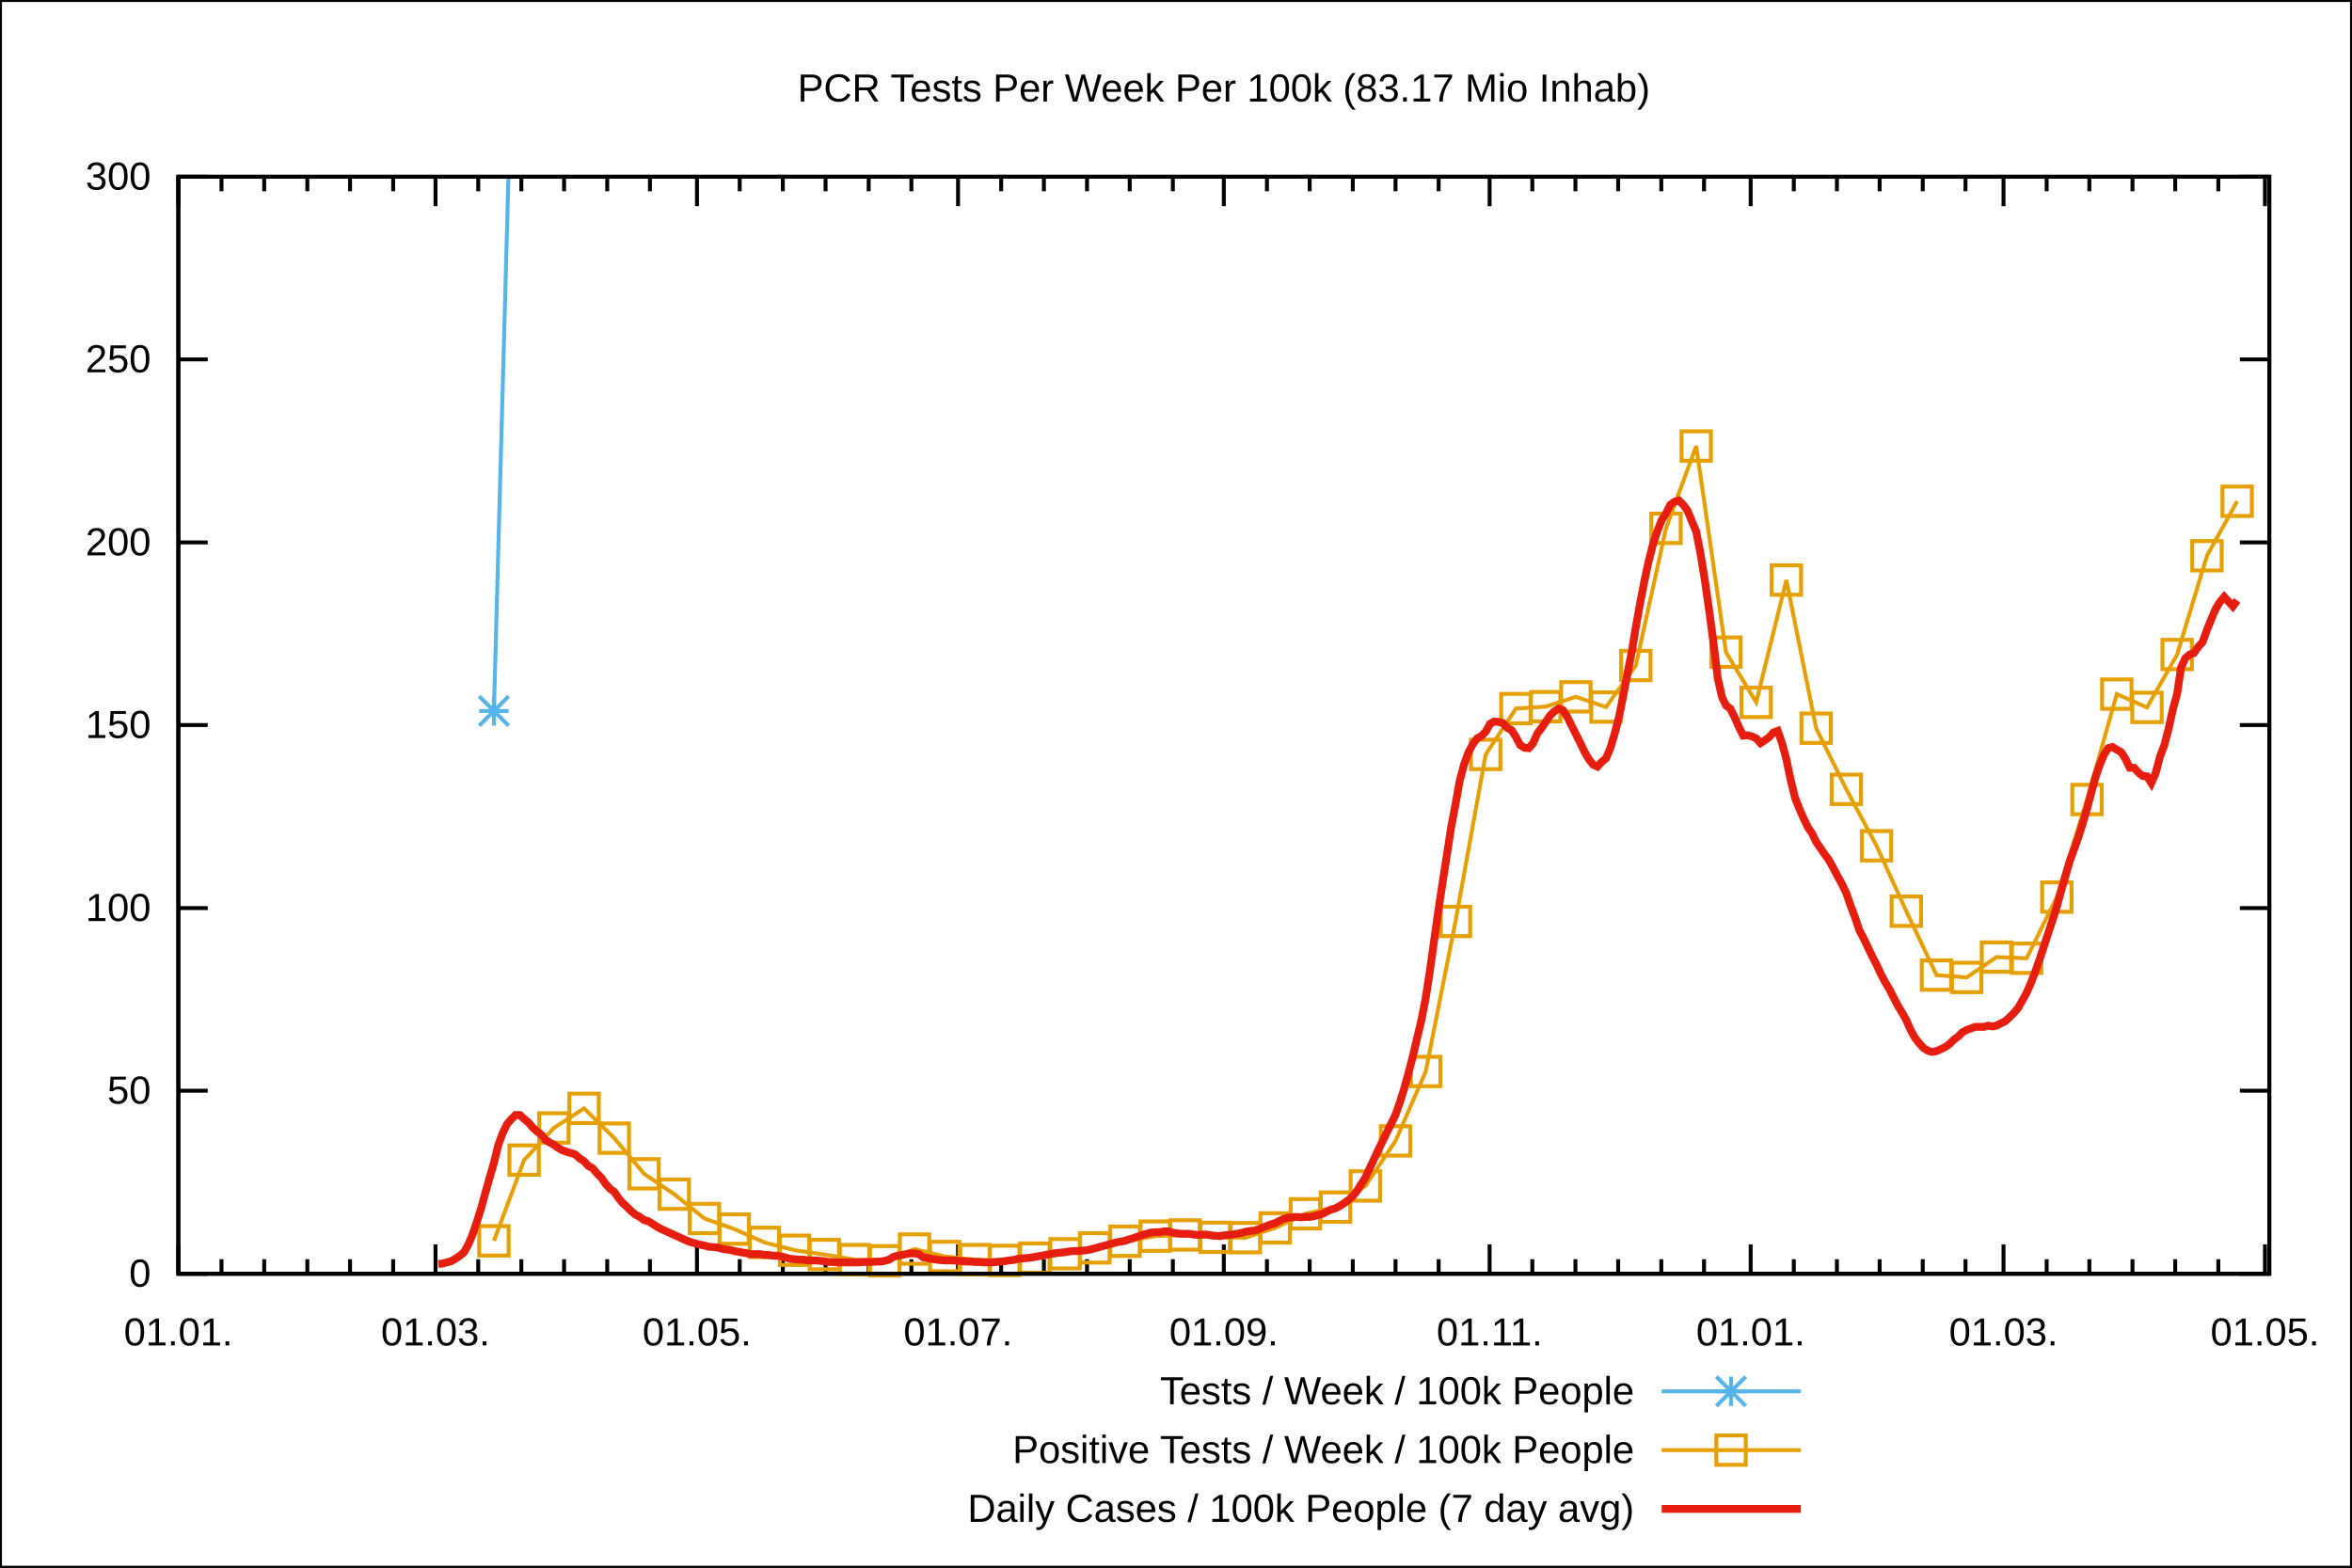
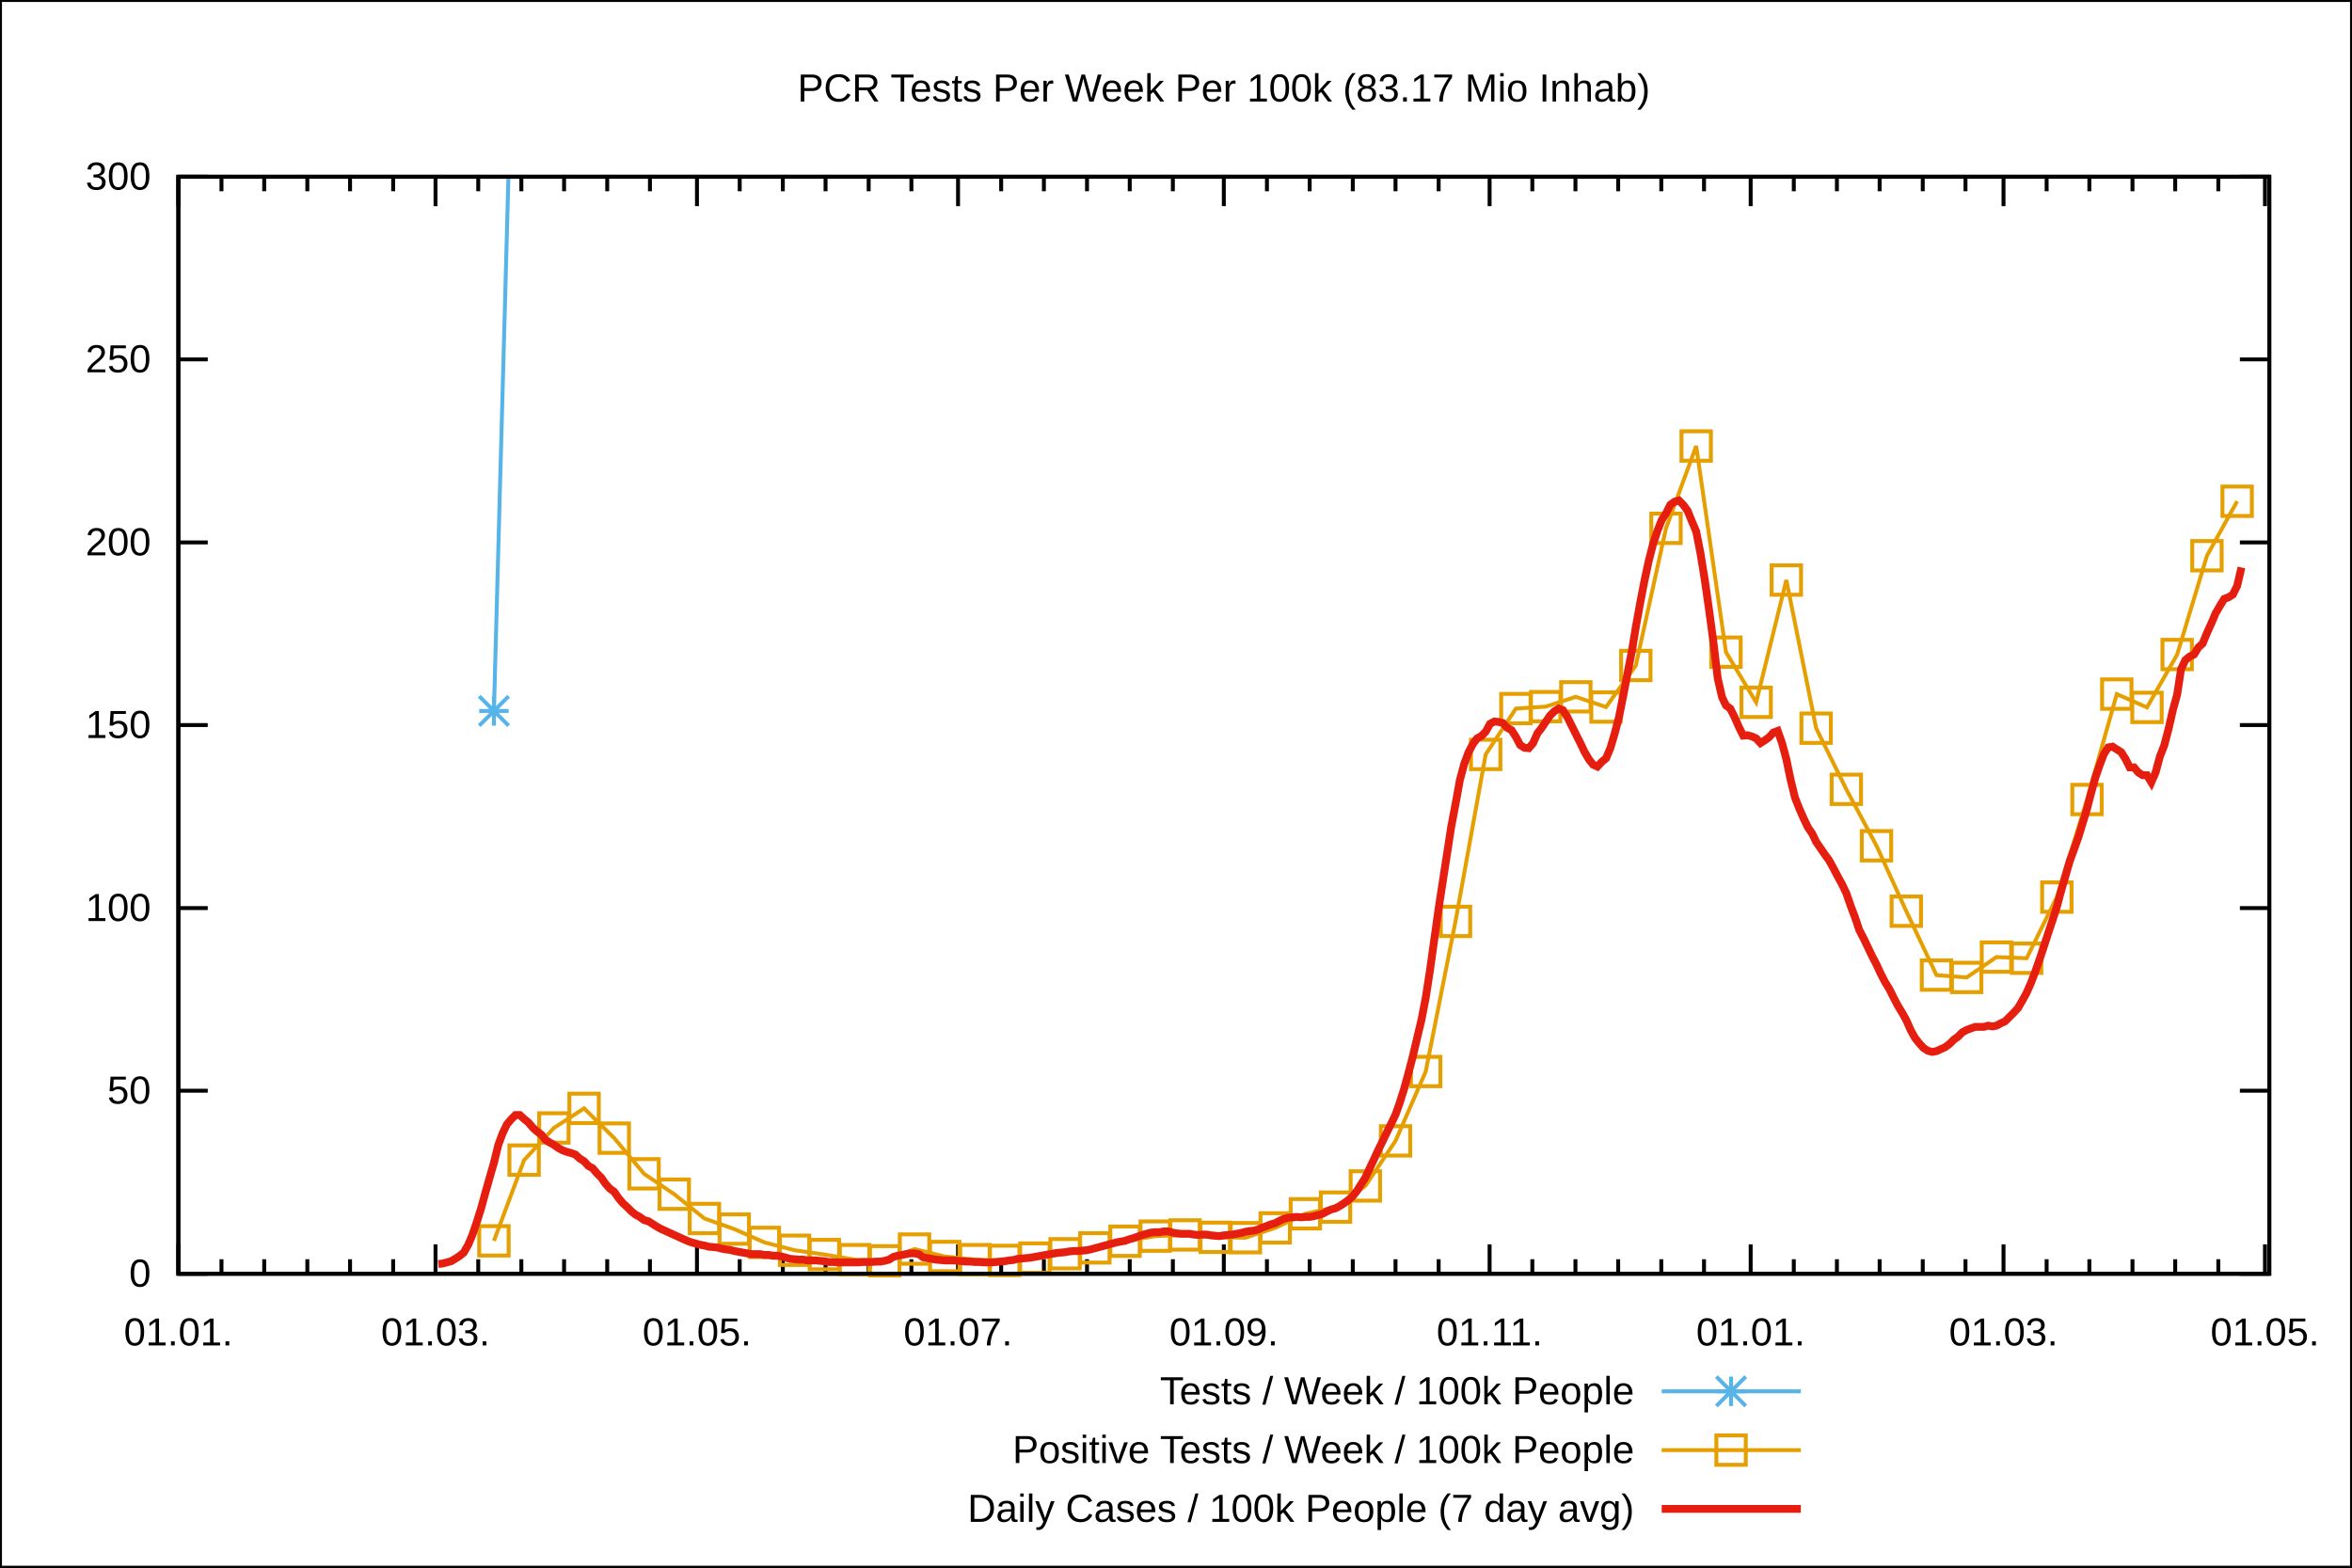
<svg xmlns="http://www.w3.org/2000/svg" xmlns:xlink="http://www.w3.org/1999/xlink" viewBox="0 0 600 400">
  <rect x="0" y="0" width="600" height="400" fill="#ffffff" stroke="black" stroke-width="1" />
  <g id="gnuplot_canvas">
    <defs>
      <circle id="gpDot" r="0.5" stroke-width="0.5" stroke="currentColor" />
      <path id="gpPt0" stroke-width="0.267" stroke="currentColor" d="M-1,0 h2 M0,-1 v2" />
      <path id="gpPt1" stroke-width="0.267" stroke="currentColor" d="M-1,-1 L1,1 M1,-1 L-1,1" />
      <path id="gpPt2" stroke-width="0.267" stroke="currentColor" d="M-1,0 L1,0 M0,-1 L0,1 M-1,-1 L1,1 M-1,1 L1,-1" />
      <rect id="gpPt3" stroke-width="0.267" stroke="currentColor" x="-1" y="-1" width="2" height="2" />
      <rect id="gpPt4" stroke-width="0.267" stroke="currentColor" fill="currentColor" x="-1" y="-1" width="2" height="2" />
      <circle id="gpPt5" stroke-width="0.267" stroke="currentColor" cx="0" cy="0" r="1" />
      <use xlink:href="#gpPt5" id="gpPt6" fill="currentColor" stroke="none" />
      <path id="gpPt7" stroke-width="0.267" stroke="currentColor" d="M0,-1.33 L-1.33,0.67 L1.33,0.67 z" />
      <use xlink:href="#gpPt7" id="gpPt8" fill="currentColor" stroke="none" />
      <use xlink:href="#gpPt7" id="gpPt9" stroke="currentColor" transform="rotate(180)" />
      <use xlink:href="#gpPt9" id="gpPt10" fill="currentColor" stroke="none" />
      <use xlink:href="#gpPt3" id="gpPt11" stroke="currentColor" transform="rotate(45)" />
      <use xlink:href="#gpPt11" id="gpPt12" fill="currentColor" stroke="none" />
      <path id="gpPt13" stroke-width="0.267" stroke="currentColor" d="M0,1.330 L1.265,0.411 L0.782,-1.067 L-0.782,-1.076 L-1.265,0.411 z" />
      <use xlink:href="#gpPt13" id="gpPt14" fill="currentColor" stroke="none" />
      <filter id="textbox" filterUnits="objectBoundingBox" x="0" y="0" height="1" width="1">
        <feFlood flood-color="white" flood-opacity="1" result="bgnd" />
        <feComposite in="SourceGraphic" in2="bgnd" operator="atop" />
      </filter>
      <filter id="greybox" filterUnits="objectBoundingBox" x="0" y="0" height="1" width="1">
        <feFlood flood-color="lightgrey" flood-opacity="1" result="grey" />
        <feComposite in="SourceGraphic" in2="grey" operator="atop" />
      </filter>
    </defs>
    <g fill="none" color="white" stroke="black" stroke-width="1.00" stroke-linecap="butt" stroke-linejoin="miter">
</g>
    <g fill="none" color="black" stroke="currentColor" stroke-width="1.00" stroke-linecap="butt" stroke-linejoin="miter">
      <path stroke="black" d="M45.5,325.0 L53.0,325.0 M578.9,325.0 L571.4,325.0  " />
      <g transform="translate(38.5,328.3)" stroke="none" fill="black" font-family="arial" font-size="10.00" text-anchor="end">
        <text>
          <tspan font-family="arial"> 0</tspan>
        </text>
      </g>
    </g>
    <g fill="none" color="black" stroke="currentColor" stroke-width="1.00" stroke-linecap="butt" stroke-linejoin="miter">
      <path stroke="black" d="M45.5,278.3 L53.0,278.3 M578.9,278.3 L571.4,278.3  " />
      <g transform="translate(38.5,281.6)" stroke="none" fill="black" font-family="arial" font-size="10.00" text-anchor="end">
        <text>
          <tspan font-family="arial"> 50</tspan>
        </text>
      </g>
    </g>
    <g fill="none" color="black" stroke="currentColor" stroke-width="1.00" stroke-linecap="butt" stroke-linejoin="miter">
      <path stroke="black" d="M45.5,231.7 L53.0,231.7 M578.9,231.7 L571.4,231.7  " />
      <g transform="translate(38.5,235.0)" stroke="none" fill="black" font-family="arial" font-size="10.00" text-anchor="end">
        <text>
          <tspan font-family="arial"> 100</tspan>
        </text>
      </g>
    </g>
    <g fill="none" color="black" stroke="currentColor" stroke-width="1.00" stroke-linecap="butt" stroke-linejoin="miter">
      <path stroke="black" d="M45.5,185.0 L53.0,185.0 M578.9,185.0 L571.4,185.0  " />
      <g transform="translate(38.5,188.3)" stroke="none" fill="black" font-family="arial" font-size="10.00" text-anchor="end">
        <text>
          <tspan font-family="arial"> 150</tspan>
        </text>
      </g>
    </g>
    <g fill="none" color="black" stroke="currentColor" stroke-width="1.00" stroke-linecap="butt" stroke-linejoin="miter">
      <path stroke="black" d="M45.5,138.4 L53.0,138.4 M578.9,138.4 L571.4,138.4  " />
      <g transform="translate(38.5,141.7)" stroke="none" fill="black" font-family="arial" font-size="10.00" text-anchor="end">
        <text>
          <tspan font-family="arial"> 200</tspan>
        </text>
      </g>
    </g>
    <g fill="none" color="black" stroke="currentColor" stroke-width="1.00" stroke-linecap="butt" stroke-linejoin="miter">
      <path stroke="black" d="M45.5,91.7 L53.0,91.7 M578.9,91.7 L571.4,91.7  " />
      <g transform="translate(38.5,95.0)" stroke="none" fill="black" font-family="arial" font-size="10.00" text-anchor="end">
        <text>
          <tspan font-family="arial"> 250</tspan>
        </text>
      </g>
    </g>
    <g fill="none" color="black" stroke="currentColor" stroke-width="1.00" stroke-linecap="butt" stroke-linejoin="miter">
      <path stroke="black" d="M45.5,45.1 L53.0,45.1 M578.9,45.1 L571.4,45.1  " />
      <g transform="translate(38.5,48.4)" stroke="none" fill="black" font-family="arial" font-size="10.00" text-anchor="end">
        <text>
          <tspan font-family="arial"> 300</tspan>
        </text>
      </g>
    </g>
    <g fill="none" color="black" stroke="currentColor" stroke-width="1.00" stroke-linecap="butt" stroke-linejoin="miter">
      <path stroke="black" d="M45.5,325.0 L45.5,317.5 M45.5,45.1 L45.5,52.6  " />
      <g transform="translate(45.5,343.3)" stroke="none" fill="black" font-family="arial" font-size="10.00" text-anchor="middle">
        <text>
          <tspan font-family="arial">01.01.</tspan>
        </text>
      </g>
    </g>
    <g fill="none" color="black" stroke="currentColor" stroke-width="1.00" stroke-linecap="butt" stroke-linejoin="miter">
      <path stroke="black" d="M56.5,325.0 L56.5,321.3 M56.5,45.1 L56.5,48.8 M67.4,325.0 L67.4,321.3 M67.4,45.1 L67.4,48.8   M78.4,325.0 L78.4,321.3 M78.4,45.1 L78.4,48.8 M89.3,325.0 L89.3,321.3 M89.3,45.1 L89.3,48.8   M100.3,325.0 L100.3,321.3 M100.3,45.1 L100.3,48.8 M111.1,325.0 L111.1,317.5 M111.1,45.1 L111.1,52.6    " />
      <g transform="translate(111.1,343.3)" stroke="none" fill="black" font-family="arial" font-size="10.00" text-anchor="middle">
        <text>
          <tspan font-family="arial">01.03.</tspan>
        </text>
      </g>
    </g>
    <g fill="none" color="black" stroke="currentColor" stroke-width="1.00" stroke-linecap="butt" stroke-linejoin="miter">
      <path stroke="black" d="M122.0,325.0 L122.0,321.3 M122.0,45.1 L122.0,48.8 M133.0,325.0 L133.0,321.3 M133.0,45.1 L133.0,48.8   M143.9,325.0 L143.9,321.3 M143.9,45.1 L143.9,48.8 M154.9,325.0 L154.9,321.3 M154.9,45.1 L154.9,48.8   M165.8,325.0 L165.8,321.3 M165.8,45.1 L165.8,48.8 M177.8,325.0 L177.8,317.5 M177.8,45.1 L177.8,52.6    " />
      <g transform="translate(177.8,343.3)" stroke="none" fill="black" font-family="arial" font-size="10.00" text-anchor="middle">
        <text>
          <tspan font-family="arial">01.05.</tspan>
        </text>
      </g>
    </g>
    <g fill="none" color="black" stroke="currentColor" stroke-width="1.00" stroke-linecap="butt" stroke-linejoin="miter">
      <path stroke="black" d="M188.7,325.0 L188.7,321.3 M188.7,45.1 L188.7,48.8 M199.7,325.0 L199.7,321.3 M199.7,45.1 L199.7,48.8   M210.6,325.0 L210.6,321.3 M210.6,45.1 L210.6,48.8 M221.6,325.0 L221.6,321.3 M221.6,45.1 L221.6,48.8   M232.5,325.0 L232.5,321.3 M232.5,45.1 L232.5,48.8 M244.4,325.0 L244.4,317.5 M244.4,45.1 L244.4,52.6    " />
      <g transform="translate(244.4,343.3)" stroke="none" fill="black" font-family="arial" font-size="10.00" text-anchor="middle">
        <text>
          <tspan font-family="arial">01.07.</tspan>
        </text>
      </g>
    </g>
    <g fill="none" color="black" stroke="currentColor" stroke-width="1.00" stroke-linecap="butt" stroke-linejoin="miter">
      <path stroke="black" d="M255.4,325.0 L255.4,321.3 M255.4,45.1 L255.4,48.8 M266.3,325.0 L266.3,321.3 M266.3,45.1 L266.3,48.8   M277.3,325.0 L277.3,321.3 M277.3,45.1 L277.3,48.8 M288.2,325.0 L288.2,321.3 M288.2,45.1 L288.2,48.8   M299.2,325.0 L299.2,321.3 M299.2,45.1 L299.2,48.8 M312.2,325.0 L312.2,317.5 M312.2,45.1 L312.2,52.6    " />
      <g transform="translate(312.2,343.3)" stroke="none" fill="black" font-family="arial" font-size="10.00" text-anchor="middle">
        <text>
          <tspan font-family="arial">01.09.</tspan>
        </text>
      </g>
    </g>
    <g fill="none" color="black" stroke="currentColor" stroke-width="1.00" stroke-linecap="butt" stroke-linejoin="miter">
      <path stroke="black" d="M323.2,325.0 L323.2,321.3 M323.2,45.1 L323.2,48.8 M334.1,325.0 L334.1,321.3 M334.1,45.1 L334.1,48.8   M345.1,325.0 L345.1,321.3 M345.1,45.1 L345.1,48.8 M356.0,325.0 L356.0,321.3 M356.0,45.1 L356.0,48.8   M367.0,325.0 L367.0,321.3 M367.0,45.1 L367.0,48.8 M380.0,325.0 L380.0,317.5 M380.0,45.1 L380.0,52.6    " />
      <g transform="translate(380.0,343.3)" stroke="none" fill="black" font-family="arial" font-size="10.00" text-anchor="middle">
        <text>
          <tspan font-family="arial">01.11.</tspan>
        </text>
      </g>
    </g>
    <g fill="none" color="black" stroke="currentColor" stroke-width="1.00" stroke-linecap="butt" stroke-linejoin="miter">
      <path stroke="black" d="M390.9,325.0 L390.9,321.3 M390.9,45.1 L390.9,48.8 M401.9,325.0 L401.9,321.3 M401.9,45.1 L401.9,48.8   M412.8,325.0 L412.8,321.3 M412.8,45.1 L412.8,48.8 M423.8,325.0 L423.8,321.3 M423.8,45.1 L423.8,48.8   M434.7,325.0 L434.7,321.3 M434.7,45.1 L434.7,48.8 M446.6,325.0 L446.6,317.5 M446.6,45.1 L446.6,52.6    " />
      <g transform="translate(446.6,343.3)" stroke="none" fill="black" font-family="arial" font-size="10.00" text-anchor="middle">
        <text>
          <tspan font-family="arial">01.01.</tspan>
        </text>
      </g>
    </g>
    <g fill="none" color="black" stroke="currentColor" stroke-width="1.00" stroke-linecap="butt" stroke-linejoin="miter">
      <path stroke="black" d="M457.6,325.0 L457.6,321.3 M457.6,45.1 L457.6,48.8 M468.6,325.0 L468.6,321.3 M468.6,45.1 L468.6,48.8   M479.5,325.0 L479.5,321.3 M479.5,45.1 L479.5,48.8 M490.5,325.0 L490.5,321.3 M490.5,45.1 L490.5,48.8   M501.4,325.0 L501.4,321.3 M501.4,45.1 L501.4,48.8 M511.1,325.0 L511.1,317.5 M511.1,45.1 L511.1,52.6    " />
      <g transform="translate(511.1,343.3)" stroke="none" fill="black" font-family="arial" font-size="10.00" text-anchor="middle">
        <text>
          <tspan font-family="arial">01.03.</tspan>
        </text>
      </g>
    </g>
    <g fill="none" color="black" stroke="currentColor" stroke-width="1.00" stroke-linecap="butt" stroke-linejoin="miter">
      <path stroke="black" d="M522.1,325.0 L522.1,321.3 M522.1,45.1 L522.1,48.8 M533.0,325.0 L533.0,321.3 M533.0,45.1 L533.0,48.8   M544.0,325.0 L544.0,321.3 M544.0,45.1 L544.0,48.8 M554.9,325.0 L554.9,321.3 M554.9,45.1 L554.9,48.8   M565.9,325.0 L565.9,321.3 M565.9,45.1 L565.9,48.8 M577.8,325.0 L577.8,317.5 M577.8,45.1 L577.8,52.6    " />
      <g transform="translate(577.8,343.3)" stroke="none" fill="black" font-family="arial" font-size="10.00" text-anchor="middle">
        <text>
          <tspan font-family="arial">01.05.</tspan>
        </text>
      </g>
    </g>
    <g fill="none" color="black" stroke="currentColor" stroke-width="1.00" stroke-linecap="butt" stroke-linejoin="miter">
</g>
    <g fill="none" color="black" stroke="currentColor" stroke-width="1.00" stroke-linecap="butt" stroke-linejoin="miter">
      <path stroke="black" d="M45.5,45.1 L45.5,325.0 L578.9,325.0 L578.9,45.1 L45.5,45.1 Z  " />
    </g>
    <g fill="none" color="black" stroke="currentColor" stroke-width="1.00" stroke-linecap="butt" stroke-linejoin="miter">
      <g transform="translate(312.2,25.9)" stroke="none" fill="black" font-family="arial" font-size="10.00" text-anchor="middle">
        <text>
          <tspan font-family="arial">PCR Tests Per Week Per 100k (83.17 Mio Inhab)</tspan>
        </text>
      </g>
    </g>
    <g fill="none" color="black" stroke="currentColor" stroke-width="1.00" stroke-linecap="butt" stroke-linejoin="miter">
</g>
    <g id="array_1_plot_1">
      <g fill="none" color="black" stroke="currentColor" stroke-width="1.00" stroke-linecap="butt" stroke-linejoin="miter">
        <g id="array_1_plot_1_keyentry" visibility="visible">
          <g transform="translate(416.9,358.3)" stroke="none" fill="black" font-family="arial" font-size="10.00" text-anchor="end">
            <text>
              <tspan font-family="arial">Tests / Week / 100k People </tspan>
            </text>
          </g>
        </g>
        <g fill="none" color="black" stroke="currentColor" stroke-width="1.00" stroke-linecap="butt" stroke-linejoin="miter">
          <path stroke="rgb( 86, 180, 233)" d="M423.9,355.0 L459.4,355.0  " />
        </g>
        <path stroke="rgb( 86, 180, 233)" d="M126.0,181.4 L129.7,45.1  " />
        <use xlink:href="#gpPt2" transform="translate(126.0,181.4) scale(3.75)" color="rgb( 86, 180, 233)" />
        <g id="array_1_plot_1_keyentry" visibility="visible">
          <use xlink:href="#gpPt2" transform="translate(441.6,355.0) scale(3.75)" color="rgb( 86, 180, 233)" />
        </g>
      </g>
    </g>
    <g id="array_1_plot_2">
      <g fill="none" color="black" stroke="currentColor" stroke-width="1.00" stroke-linecap="butt" stroke-linejoin="miter">
        <g id="array_1_plot_2_keyentry" visibility="visible">
          <g transform="translate(416.9,373.3)" stroke="none" fill="black" font-family="arial" font-size="10.00" text-anchor="end">
            <text>
              <tspan font-family="arial">Positive Tests / Week / 100k People</tspan>
            </text>
          </g>
        </g>
        <g fill="none" color="black" stroke="currentColor" stroke-width="1.00" stroke-linecap="butt" stroke-linejoin="miter">
          <path stroke="rgb(230, 159,   0)" d="M423.9,370.0 L459.4,370.0  " />
        </g>
        <path stroke="rgb(230, 159,   0)" d="M126.0,316.6 L133.7,296.0 L141.3,287.8 L149.0,282.8 L156.7,290.4 L164.3,299.5 L172.0,304.7 L179.7,310.9   L187.3,313.6 L195.0,317.0 L202.7,319.0 L210.3,320.1 L218.0,321.4 L225.7,321.7 L233.3,318.7 L241.0,320.6   L248.7,321.4 L256.3,321.6 L264.0,321.0 L271.7,319.9 L279.3,318.4 L287.0,316.7 L294.7,315.4 L302.3,315.1   L310.0,315.7 L317.7,315.8 L325.3,313.3 L333.0,309.7 L340.7,308.0 L348.3,302.6 L356.0,291.1 L363.7,273.4   L371.3,235.1 L379.0,192.5 L386.7,180.8 L394.3,180.3 L402.0,177.8 L409.7,180.4 L417.3,169.8 L425.0,134.8   L432.7,113.8 L440.3,166.4 L448.0,179.2 L455.7,148.0 L463.3,185.8 L471.0,201.4 L478.7,215.8 L486.3,232.5   L494.0,248.8 L501.7,249.4 L509.3,244.2 L517.0,244.5 L524.7,228.9 L532.4,204.0 L540.0,177.1 L547.7,180.5   L555.4,167.0 L563.0,141.8 L570.7,127.9  " />
        <use xlink:href="#gpPt3" transform="translate(126.0,316.6) scale(3.75)" color="rgb(230, 159,   0)" />
        <use xlink:href="#gpPt3" transform="translate(133.7,296.0) scale(3.75)" color="rgb(230, 159,   0)" />
        <use xlink:href="#gpPt3" transform="translate(141.3,287.8) scale(3.75)" color="rgb(230, 159,   0)" />
        <use xlink:href="#gpPt3" transform="translate(149.0,282.8) scale(3.75)" color="rgb(230, 159,   0)" />
        <use xlink:href="#gpPt3" transform="translate(156.7,290.4) scale(3.75)" color="rgb(230, 159,   0)" />
        <use xlink:href="#gpPt3" transform="translate(164.3,299.5) scale(3.75)" color="rgb(230, 159,   0)" />
        <use xlink:href="#gpPt3" transform="translate(172.0,304.7) scale(3.75)" color="rgb(230, 159,   0)" />
        <use xlink:href="#gpPt3" transform="translate(179.7,310.9) scale(3.75)" color="rgb(230, 159,   0)" />
        <use xlink:href="#gpPt3" transform="translate(187.3,313.6) scale(3.75)" color="rgb(230, 159,   0)" />
        <use xlink:href="#gpPt3" transform="translate(195.0,317.0) scale(3.75)" color="rgb(230, 159,   0)" />
        <use xlink:href="#gpPt3" transform="translate(202.7,319.0) scale(3.75)" color="rgb(230, 159,   0)" />
        <use xlink:href="#gpPt3" transform="translate(210.3,320.1) scale(3.75)" color="rgb(230, 159,   0)" />
        <use xlink:href="#gpPt3" transform="translate(218.0,321.4) scale(3.75)" color="rgb(230, 159,   0)" />
        <use xlink:href="#gpPt3" transform="translate(225.7,321.7) scale(3.75)" color="rgb(230, 159,   0)" />
        <use xlink:href="#gpPt3" transform="translate(233.3,318.7) scale(3.75)" color="rgb(230, 159,   0)" />
        <use xlink:href="#gpPt3" transform="translate(241.0,320.6) scale(3.75)" color="rgb(230, 159,   0)" />
        <use xlink:href="#gpPt3" transform="translate(248.7,321.4) scale(3.75)" color="rgb(230, 159,   0)" />
        <use xlink:href="#gpPt3" transform="translate(256.3,321.6) scale(3.75)" color="rgb(230, 159,   0)" />
        <use xlink:href="#gpPt3" transform="translate(264.0,321.0) scale(3.75)" color="rgb(230, 159,   0)" />
        <use xlink:href="#gpPt3" transform="translate(271.7,319.9) scale(3.75)" color="rgb(230, 159,   0)" />
        <use xlink:href="#gpPt3" transform="translate(279.3,318.4) scale(3.75)" color="rgb(230, 159,   0)" />
        <use xlink:href="#gpPt3" transform="translate(287.0,316.7) scale(3.75)" color="rgb(230, 159,   0)" />
        <use xlink:href="#gpPt3" transform="translate(294.7,315.4) scale(3.75)" color="rgb(230, 159,   0)" />
        <use xlink:href="#gpPt3" transform="translate(302.3,315.1) scale(3.75)" color="rgb(230, 159,   0)" />
        <use xlink:href="#gpPt3" transform="translate(310.0,315.7) scale(3.75)" color="rgb(230, 159,   0)" />
        <use xlink:href="#gpPt3" transform="translate(317.7,315.8) scale(3.75)" color="rgb(230, 159,   0)" />
        <use xlink:href="#gpPt3" transform="translate(325.3,313.3) scale(3.75)" color="rgb(230, 159,   0)" />
        <use xlink:href="#gpPt3" transform="translate(333.0,309.7) scale(3.75)" color="rgb(230, 159,   0)" />
        <use xlink:href="#gpPt3" transform="translate(340.7,308.0) scale(3.75)" color="rgb(230, 159,   0)" />
        <use xlink:href="#gpPt3" transform="translate(348.3,302.6) scale(3.75)" color="rgb(230, 159,   0)" />
        <use xlink:href="#gpPt3" transform="translate(356.0,291.1) scale(3.75)" color="rgb(230, 159,   0)" />
        <use xlink:href="#gpPt3" transform="translate(363.7,273.4) scale(3.75)" color="rgb(230, 159,   0)" />
        <use xlink:href="#gpPt3" transform="translate(371.3,235.1) scale(3.75)" color="rgb(230, 159,   0)" />
        <use xlink:href="#gpPt3" transform="translate(379.0,192.5) scale(3.75)" color="rgb(230, 159,   0)" />
        <use xlink:href="#gpPt3" transform="translate(386.7,180.8) scale(3.75)" color="rgb(230, 159,   0)" />
        <use xlink:href="#gpPt3" transform="translate(394.3,180.3) scale(3.75)" color="rgb(230, 159,   0)" />
        <use xlink:href="#gpPt3" transform="translate(402.0,177.8) scale(3.75)" color="rgb(230, 159,   0)" />
        <use xlink:href="#gpPt3" transform="translate(409.7,180.4) scale(3.75)" color="rgb(230, 159,   0)" />
        <use xlink:href="#gpPt3" transform="translate(417.3,169.8) scale(3.75)" color="rgb(230, 159,   0)" />
        <use xlink:href="#gpPt3" transform="translate(425.0,134.8) scale(3.75)" color="rgb(230, 159,   0)" />
        <use xlink:href="#gpPt3" transform="translate(432.7,113.8) scale(3.75)" color="rgb(230, 159,   0)" />
        <use xlink:href="#gpPt3" transform="translate(440.3,166.4) scale(3.75)" color="rgb(230, 159,   0)" />
        <use xlink:href="#gpPt3" transform="translate(448.0,179.2) scale(3.75)" color="rgb(230, 159,   0)" />
        <use xlink:href="#gpPt3" transform="translate(455.7,148.0) scale(3.75)" color="rgb(230, 159,   0)" />
        <use xlink:href="#gpPt3" transform="translate(463.3,185.8) scale(3.75)" color="rgb(230, 159,   0)" />
        <use xlink:href="#gpPt3" transform="translate(471.0,201.4) scale(3.75)" color="rgb(230, 159,   0)" />
        <use xlink:href="#gpPt3" transform="translate(478.7,215.8) scale(3.75)" color="rgb(230, 159,   0)" />
        <use xlink:href="#gpPt3" transform="translate(486.3,232.5) scale(3.75)" color="rgb(230, 159,   0)" />
        <use xlink:href="#gpPt3" transform="translate(494.0,248.8) scale(3.75)" color="rgb(230, 159,   0)" />
        <use xlink:href="#gpPt3" transform="translate(501.7,249.4) scale(3.75)" color="rgb(230, 159,   0)" />
        <use xlink:href="#gpPt3" transform="translate(509.3,244.2) scale(3.75)" color="rgb(230, 159,   0)" />
        <use xlink:href="#gpPt3" transform="translate(517.0,244.5) scale(3.75)" color="rgb(230, 159,   0)" />
        <use xlink:href="#gpPt3" transform="translate(524.7,228.9) scale(3.75)" color="rgb(230, 159,   0)" />
        <use xlink:href="#gpPt3" transform="translate(532.4,204.0) scale(3.75)" color="rgb(230, 159,   0)" />
        <use xlink:href="#gpPt3" transform="translate(540.0,177.1) scale(3.75)" color="rgb(230, 159,   0)" />
        <use xlink:href="#gpPt3" transform="translate(547.7,180.5) scale(3.75)" color="rgb(230, 159,   0)" />
        <use xlink:href="#gpPt3" transform="translate(555.4,167.0) scale(3.75)" color="rgb(230, 159,   0)" />
        <use xlink:href="#gpPt3" transform="translate(563.0,141.8) scale(3.75)" color="rgb(230, 159,   0)" />
        <use xlink:href="#gpPt3" transform="translate(570.7,127.9) scale(3.75)" color="rgb(230, 159,   0)" />
        <g id="array_1_plot_2_keyentry" visibility="visible">
          <use xlink:href="#gpPt3" transform="translate(441.6,370.0) scale(3.75)" color="rgb(230, 159,   0)" />
        </g>
      </g>
    </g>
    <g id="array_1_plot_3">
      <g fill="none" color="white" stroke="rgb(230, 159,   0)" stroke-width="2.00" stroke-linecap="butt" stroke-linejoin="miter">
</g>
      <g fill="none" color="black" stroke="currentColor" stroke-width="2.00" stroke-linecap="butt" stroke-linejoin="miter">
        <g id="array_1_plot_3_keyentry" visibility="visible">
          <g transform="translate(416.9,388.3)" stroke="none" fill="black" font-family="arial" font-size="10.00" text-anchor="end">
            <text>
              <tspan font-family="arial">Daily Cases / 100k People (7 day avg)</tspan>
            </text>
          </g>
        </g>
        <g fill="none" color="black" stroke="currentColor" stroke-width="2.00" stroke-linecap="butt" stroke-linejoin="miter">
          <path stroke="rgb(229,  30,  16)" d="M423.9,385.0 L459.4,385.0  " />
        </g>
-         <path stroke="rgb(229,  30,  16)" d="M111.8,322.5 L112.9,322.4 L114.0,322.1 L115.1,321.8 L116.1,321.2 L117.2,320.5 L118.3,319.6 L119.4,317.7   L120.5,315.1 L121.6,311.9 L122.7,308.4 L123.8,304.4 L124.9,300.5 L126.0,296.7 L127.1,292.2 L128.2,289.2   L129.3,286.9 L130.4,285.6 L131.5,284.5 L132.6,284.5 L133.7,285.5 L134.8,286.4 L135.9,287.7 L137.0,288.7   L138.1,289.5 L139.1,290.8 L140.2,291.5 L141.3,292.1 L142.4,292.9 L143.5,293.5 L144.6,293.9 L145.7,294.2   L146.8,294.6 L147.9,295.6 L149.0,296.3 L150.1,297.5 L151.2,298.1 L152.3,299.4 L153.4,300.5 L154.5,302.1   L155.6,303.3 L156.7,304.1 L157.8,305.7 L158.9,307.0 L160.0,308.0 L161.1,309.1 L162.1,309.9 L163.2,310.5   L164.3,311.3 L165.4,311.6 L166.5,312.3 L167.6,313.0 L168.7,313.6 L169.8,314.1 L170.9,314.6 L172.0,315.1   L173.1,315.6 L174.2,316.1 L175.3,316.6 L176.4,317.0 L177.5,317.3 L178.6,317.6 L179.7,317.8 L180.8,318.1   L181.9,318.2 L183.0,318.3 L184.1,318.6 L185.1,318.8 L186.2,318.9 L187.3,319.2 L188.4,319.4 L189.5,319.6   L190.6,319.8 L191.7,320.0 L192.8,320.0 L193.9,320.0 L195.0,320.2 L196.1,320.2 L197.2,320.4 L198.3,320.4   L199.4,320.6 L200.5,320.9 L201.6,321.2 L202.7,321.3 L203.8,321.4 L204.9,321.4 L206.0,321.6 L207.1,321.6   L208.1,321.6 L209.2,321.7 L210.3,321.8 L211.4,322.0 L212.5,322.0 L213.6,322.1 L214.7,322.1 L215.8,322.1   L216.9,322.1 L218.0,322.1 L219.1,322.1 L220.2,322.0 L221.3,322.0 L222.4,322.0 L223.5,321.9 L224.6,321.9   L225.7,321.7 L226.8,321.4 L227.9,320.7 L229.0,320.4 L230.1,320.2 L231.1,320.0 L232.2,319.8 L233.3,319.8   L234.4,320.0 L235.5,320.8 L236.6,321.0 L237.7,321.2 L238.8,321.4 L239.9,321.5 L241.0,321.6 L242.1,321.6   L243.2,321.6 L244.3,321.7 L245.4,321.8 L246.5,321.9 L247.6,321.9 L248.7,322.0 L249.8,322.0 L250.9,322.1   L252.0,322.1 L253.1,322.1 L254.2,322.0 L255.2,321.9 L256.3,321.8 L257.4,321.6 L258.5,321.5 L259.6,321.2   L260.7,321.1 L261.8,321.0 L262.9,320.9 L264.0,320.7 L265.1,320.5 L266.2,320.3 L267.3,320.1 L268.4,319.9   L269.5,319.7 L270.6,319.6 L271.7,319.5 L272.8,319.3 L273.9,319.2 L275.0,319.2 L276.1,319.1 L277.2,319.0   L278.2,318.8 L279.3,318.5 L280.4,318.2 L281.5,317.9 L282.6,317.6 L283.7,317.3 L284.8,317.0 L285.9,316.8   L287.0,316.6 L288.1,316.2 L289.2,315.9 L290.3,315.5 L291.4,315.1 L292.5,314.8 L293.6,314.5 L294.7,314.4   L295.8,314.4 L296.9,314.2 L298.0,314.2 L299.1,314.5 L300.2,314.7 L301.2,314.8 L302.3,314.8 L303.4,314.8   L304.5,315.0 L305.6,315.1 L306.7,315.0 L307.8,315.0 L308.9,315.2 L310.0,315.3 L311.1,315.4 L312.2,315.2   L313.3,315.1 L314.4,315.0 L315.5,314.8 L316.6,314.6 L317.7,314.3 L318.8,314.1 L319.9,314.0 L321.0,313.7   L322.1,313.2 L323.2,312.8 L324.2,312.4 L325.3,312.1 L326.4,311.5 L327.5,311.0 L328.6,310.7 L329.7,310.6   L330.8,310.5 L331.9,310.6 L333.0,310.5 L334.1,310.5 L335.2,310.3 L336.3,310.0 L337.4,309.7 L338.5,309.1   L339.6,308.6 L340.7,308.3 L341.8,307.7 L342.9,307.0 L344.0,306.2 L345.1,305.2 L346.2,303.8 L347.2,302.2   L348.3,300.5 L349.4,298.1 L350.5,295.8 L351.6,293.4 L352.7,291.2 L353.8,288.9 L354.9,286.7 L356.0,284.4   L357.1,281.3 L358.2,277.8 L359.3,273.8 L360.4,269.6 L361.5,264.9 L362.6,260.3 L363.7,254.6 L364.8,247.5   L365.9,239.6 L367.0,231.8 L368.1,224.6 L369.2,217.5 L370.2,211.0 L371.3,205.2 L372.4,199.1 L373.5,195.0   L374.6,192.0 L375.7,189.9 L376.8,188.4 L377.9,187.8 L379.0,186.7 L380.1,184.7 L381.2,184.1 L382.3,184.2   L383.4,184.5 L384.5,185.7 L385.6,186.3 L386.7,188.0 L387.8,190.1 L388.9,190.8 L390.0,190.9 L391.1,189.6   L392.2,187.1 L393.3,185.7 L394.3,184.2 L395.4,182.6 L396.5,181.5 L397.6,180.8 L398.7,181.2 L399.8,182.9   L400.9,185.1 L402.0,187.3 L403.1,189.5 L404.2,191.8 L405.3,193.7 L406.4,195.1 L407.5,195.6 L408.6,194.4   L409.7,193.5 L410.8,190.9 L411.9,187.2 L413.0,183.0 L414.1,177.5 L415.2,171.7 L416.3,166.1 L417.3,160.0   L418.4,153.9 L419.5,148.2 L420.6,143.1 L421.7,138.8 L422.8,135.5 L423.9,132.7 L425.0,131.0 L426.1,128.8   L427.2,128.0 L428.3,127.7 L429.4,128.8 L430.5,130.3 L431.6,133.0 L432.7,135.6 L433.8,141.2 L434.9,148.0   L436.0,155.7 L437.1,163.9 L438.2,173.1 L439.3,177.9 L440.3,180.0 L441.4,180.8 L442.5,183.0 L443.6,185.5   L444.7,187.7 L445.8,187.6 L446.9,187.9 L448.0,188.4 L449.1,189.6 L450.2,188.9 L451.3,188.1 L452.4,186.9   L453.5,186.5 L454.6,189.6 L455.7,193.7 L456.8,199.0 L457.9,203.5 L459.0,206.3 L460.1,208.8 L461.2,211.1   L462.3,212.7 L463.3,214.8 L464.4,216.4 L465.5,218.0 L466.6,219.5 L467.7,221.5 L468.8,223.6 L469.9,225.6   L471.0,227.9 L472.1,231.1 L473.2,234.0 L474.3,237.3 L475.4,239.4 L476.5,241.7 L477.6,244.0 L478.7,246.1   L479.8,248.5 L480.9,250.6 L482.0,252.4 L483.1,254.6 L484.2,256.7 L485.3,258.5 L486.3,260.3 L487.4,262.8   L488.5,264.8 L489.6,266.2 L490.7,267.4 L491.8,268.1 L492.9,268.4 L494.0,268.2 L495.1,267.7 L496.2,267.2   L497.3,266.4 L498.4,265.3 L499.5,264.5 L500.6,263.4 L501.7,262.8 L502.8,262.4 L503.9,262.0 L505.0,262.0   L506.1,262.0 L507.2,261.7 L508.3,261.9 L509.3,261.7 L510.4,261.1 L511.5,260.6 L512.6,259.6 L513.7,258.5   L514.8,257.2 L515.9,255.3 L517.0,253.3 L518.1,250.8 L519.2,247.9 L520.3,244.8 L521.4,241.5 L522.5,238.1   L523.6,234.8 L524.7,231.3 L525.8,227.3 L526.9,223.5 L528.0,219.7 L529.1,216.7 L530.2,213.6 L531.3,210.1   L532.4,206.4 L533.4,202.6 L534.5,198.5 L535.6,195.3 L536.7,192.6 L537.8,190.9 L538.9,190.6 L540.0,191.3   L541.1,191.9 L542.2,193.6 L543.3,195.9 L544.4,195.9 L545.5,197.1 L546.6,198.0 L547.7,198.1 L548.8,199.8   L549.9,197.3 L551.0,193.1 L552.1,190.2 L553.2,186.0 L554.3,181.0 L555.4,177.0 L556.4,170.3 L557.5,167.9   L558.6,167.0 L559.7,166.6 L560.8,165.0 L561.9,163.8 L563.0,160.7 L564.1,158.0 L565.2,155.4 L566.3,153.6   L567.4,152.3 L568.5,153.5 L569.6,154.7 L570.7,153.2  " />
+         <path stroke="rgb(229,  30,  16)" d="M111.8,322.5 L112.9,322.4 L114.0,322.1 L115.1,321.8 L116.1,321.2 L117.2,320.5 L118.3,319.6 L119.4,317.7   L120.5,315.1 L121.6,311.9 L122.7,308.4 L123.8,304.4 L124.9,300.5 L126.0,296.7 L127.1,292.2 L128.2,289.2   L129.3,286.9 L130.4,285.6 L131.5,284.5 L132.6,284.5 L133.7,285.5 L134.8,286.4 L135.9,287.7 L137.0,288.7   L138.1,289.5 L139.1,290.8 L140.2,291.5 L141.3,292.1 L142.4,292.9 L143.5,293.5 L144.6,293.9 L145.7,294.2   L146.8,294.6 L147.9,295.6 L149.0,296.3 L150.1,297.5 L151.2,298.1 L152.3,299.4 L153.4,300.5 L154.5,302.1   L155.6,303.3 L156.7,304.1 L157.8,305.7 L158.9,307.0 L160.0,308.0 L161.1,309.1 L162.1,309.9 L163.2,310.5   L164.3,311.3 L165.4,311.6 L166.5,312.3 L167.6,313.0 L168.7,313.6 L169.8,314.1 L170.9,314.6 L172.0,315.1   L173.1,315.6 L174.2,316.1 L175.3,316.6 L176.4,317.0 L177.5,317.3 L178.6,317.6 L179.7,317.8 L180.8,318.1   L181.9,318.2 L183.0,318.3 L184.1,318.6 L185.1,318.8 L186.2,318.9 L187.3,319.2 L188.4,319.4 L189.5,319.6   L190.6,319.8 L191.7,320.0 L192.8,320.0 L193.9,320.0 L195.0,320.2 L196.1,320.2 L197.2,320.4 L198.3,320.4   L199.4,320.6 L200.5,320.9 L201.6,321.2 L202.7,321.3 L203.8,321.4 L204.9,321.4 L206.0,321.6 L207.1,321.6   L208.1,321.6 L209.2,321.7 L210.3,321.8 L211.4,322.0 L212.5,322.0 L213.6,322.1 L214.7,322.1 L215.8,322.1   L216.9,322.1 L218.0,322.1 L219.1,322.1 L220.2,322.0 L221.3,322.0 L222.4,322.0 L223.5,321.9 L224.6,321.9   L225.7,321.7 L226.8,321.4 L227.9,320.7 L229.0,320.4 L230.1,320.2 L231.1,320.0 L232.2,319.8 L233.3,319.8   L234.4,320.0 L235.5,320.8 L236.6,321.0 L237.7,321.2 L238.8,321.4 L239.9,321.5 L241.0,321.6 L242.1,321.6   L243.2,321.6 L244.3,321.7 L245.4,321.8 L246.5,321.9 L247.6,321.9 L248.7,322.0 L249.8,322.0 L250.9,322.1   L252.0,322.1 L253.1,322.1 L254.2,322.0 L255.2,321.9 L256.3,321.8 L257.4,321.6 L258.5,321.5 L259.6,321.2   L260.7,321.1 L261.8,321.0 L262.9,320.9 L264.0,320.7 L265.1,320.5 L266.2,320.3 L267.3,320.1 L268.4,319.9   L269.5,319.7 L270.6,319.6 L271.7,319.5 L272.8,319.3 L273.9,319.2 L275.0,319.2 L276.1,319.1 L277.2,319.0   L278.2,318.8 L279.3,318.5 L280.4,318.2 L281.5,317.9 L282.6,317.6 L283.7,317.3 L284.8,317.0 L285.9,316.8   L287.0,316.6 L288.1,316.2 L289.2,315.9 L290.3,315.5 L291.4,315.1 L292.5,314.8 L293.6,314.5 L294.7,314.4   L295.8,314.4 L296.9,314.2 L298.0,314.2 L299.1,314.5 L300.2,314.7 L301.2,314.8 L302.3,314.8 L303.4,314.8   L304.5,315.0 L305.6,315.1 L306.7,315.0 L307.8,315.0 L308.9,315.2 L310.0,315.3 L311.1,315.4 L312.2,315.2   L313.3,315.1 L314.4,315.0 L315.5,314.8 L316.6,314.6 L317.7,314.3 L318.8,314.1 L319.9,314.0 L321.0,313.7   L322.1,313.2 L323.2,312.8 L324.2,312.4 L325.3,312.1 L326.4,311.5 L327.5,311.0 L328.6,310.7 L329.7,310.6   L330.8,310.5 L331.9,310.6 L333.0,310.5 L334.1,310.5 L335.2,310.3 L336.3,310.0 L337.4,309.7 L338.5,309.1   L339.6,308.6 L340.7,308.3 L341.8,307.7 L342.9,307.0 L344.0,306.2 L345.1,305.2 L346.2,303.8 L347.2,302.2   L348.3,300.5 L349.4,298.1 L350.5,295.8 L351.6,293.4 L352.7,291.2 L353.8,288.9 L354.9,286.7 L356.0,284.4   L357.1,281.3 L358.2,277.8 L359.3,273.8 L360.4,269.6 L361.5,264.9 L362.6,260.3 L363.7,254.6 L364.8,247.5   L365.9,239.6 L367.0,231.8 L368.1,224.6 L369.2,217.5 L370.2,211.0 L371.3,205.2 L372.4,199.1 L373.5,195.0   L374.6,192.0 L375.7,189.9 L376.8,188.4 L377.9,187.8 L379.0,186.7 L380.1,184.7 L381.2,184.1 L382.3,184.2   L383.4,184.5 L384.5,185.7 L385.6,186.3 L386.7,188.0 L387.8,190.1 L388.9,190.8 L390.0,190.9 L391.1,189.6   L392.2,187.1 L393.3,185.7 L394.3,184.2 L395.4,182.6 L396.5,181.5 L397.6,180.8 L398.7,181.2 L399.8,182.9   L400.9,185.1 L402.0,187.3 L403.1,189.5 L404.2,191.8 L405.3,193.7 L406.4,195.1 L407.5,195.6 L408.6,194.4   L409.7,193.5 L410.8,190.9 L411.9,187.2 L413.0,183.0 L414.1,177.5 L415.2,171.7 L416.3,166.1 L417.3,160.0   L418.4,153.9 L419.5,148.2 L420.6,143.1 L421.7,138.8 L422.8,135.5 L423.9,132.7 L425.0,131.0 L426.1,128.8   L427.2,128.0 L428.3,127.7 L429.4,128.8 L430.5,130.3 L431.6,133.0 L432.7,135.6 L433.8,141.2 L434.9,148.0   L436.0,155.7 L437.1,163.9 L438.2,173.1 L439.3,177.9 L440.3,180.0 L441.4,180.8 L442.5,183.0 L443.6,185.5   L444.7,187.7 L445.8,187.6 L446.9,187.9 L448.0,188.4 L449.1,189.6 L450.2,188.9 L451.3,188.1 L452.4,186.9   L453.5,186.5 L454.6,189.6 L455.7,193.7 L456.8,199.0 L457.9,203.5 L459.0,206.3 L460.1,208.8 L461.2,211.1   L462.3,212.7 L463.3,214.8 L464.4,216.4 L465.5,218.0 L466.6,219.5 L467.7,221.5 L468.8,223.6 L469.9,225.6   L471.0,227.9 L472.1,231.1 L473.2,234.0 L474.3,237.3 L475.4,239.4 L476.5,241.7 L477.6,244.0 L478.7,246.1   L479.8,248.5 L480.9,250.6 L482.0,252.4 L483.1,254.6 L484.2,256.7 L485.3,258.5 L486.3,260.3 L487.4,262.8   L488.5,264.8 L489.6,266.2 L490.7,267.4 L491.8,268.1 L492.9,268.4 L494.0,268.2 L495.1,267.7 L496.2,267.2   L497.3,266.4 L498.4,265.3 L499.5,264.5 L500.6,263.4 L501.7,262.8 L502.8,262.4 L503.9,262.0 L505.0,262.0   L506.1,262.0 L507.2,261.7 L508.3,261.9 L509.3,261.7 L510.4,261.1 L511.5,260.6 L512.6,259.5 L513.7,258.4   L514.8,257.2 L515.9,255.3 L517.0,253.3 L518.1,250.8 L519.2,247.9 L520.3,244.8 L521.4,241.5 L522.5,238.1   L523.6,234.8 L524.7,231.4 L525.8,227.3 L526.9,223.5 L528.0,219.7 L529.1,216.7 L530.2,213.6 L531.3,210.0   L532.4,206.4 L533.4,202.5 L534.5,198.5 L535.6,195.3 L536.7,192.4 L537.8,190.7 L538.9,190.5 L540.0,191.2   L541.1,191.9 L542.2,193.6 L543.3,195.8 L544.4,195.8 L545.5,197.1 L546.6,197.8 L547.7,197.8 L548.8,199.6   L549.9,197.1 L551.0,193.0 L552.1,190.2 L553.2,186.0 L554.3,181.2 L555.4,177.2 L556.4,170.7 L557.5,168.4   L558.6,167.5 L559.7,167.0 L560.8,165.2 L561.9,164.2 L563.0,161.5 L564.1,159.1 L565.2,156.5 L566.3,154.6   L567.4,152.8 L568.5,152.4 L569.6,151.7 L570.7,149.5 L571.8,144.8  " />
      </g>
    </g>
    <g fill="none" color="black" stroke="currentColor" stroke-width="2.00" stroke-linecap="butt" stroke-linejoin="miter">
</g>
    <g fill="none" color="black" stroke="black" stroke-width="1.00" stroke-linecap="butt" stroke-linejoin="miter">
</g>
    <g fill="none" color="black" stroke="currentColor" stroke-width="1.00" stroke-linecap="butt" stroke-linejoin="miter">
      <path stroke="black" d="M45.5,45.1 L45.5,325.0 L578.9,325.0 L578.9,45.1 L45.5,45.1 Z  " />
    </g>
    <g fill="none" color="black" stroke="currentColor" stroke-width="1.00" stroke-linecap="butt" stroke-linejoin="miter">
</g>
  </g>
  <text id="coord_text" text-anchor="start" pointer-events="none" font-size="12" font-family="Arial" visibility="hidden"> </text>
  <rect id="hypertextbox" class="hypertextbox" pointer-events="none" fill="white" stroke="black" opacity="0.8" height="16" visibility="hidden" />
  <text id="hypertext" class="hypertext" pointer-events="none" font-size="12" font-family="Arial" visibility="hidden"> </text>
  <image id="hyperimage" class="hyperimage" pointer-events="none" fill="white" stroke="black" opacity="0.8" height="200" width="300" visibility="hidden" />
</svg>
